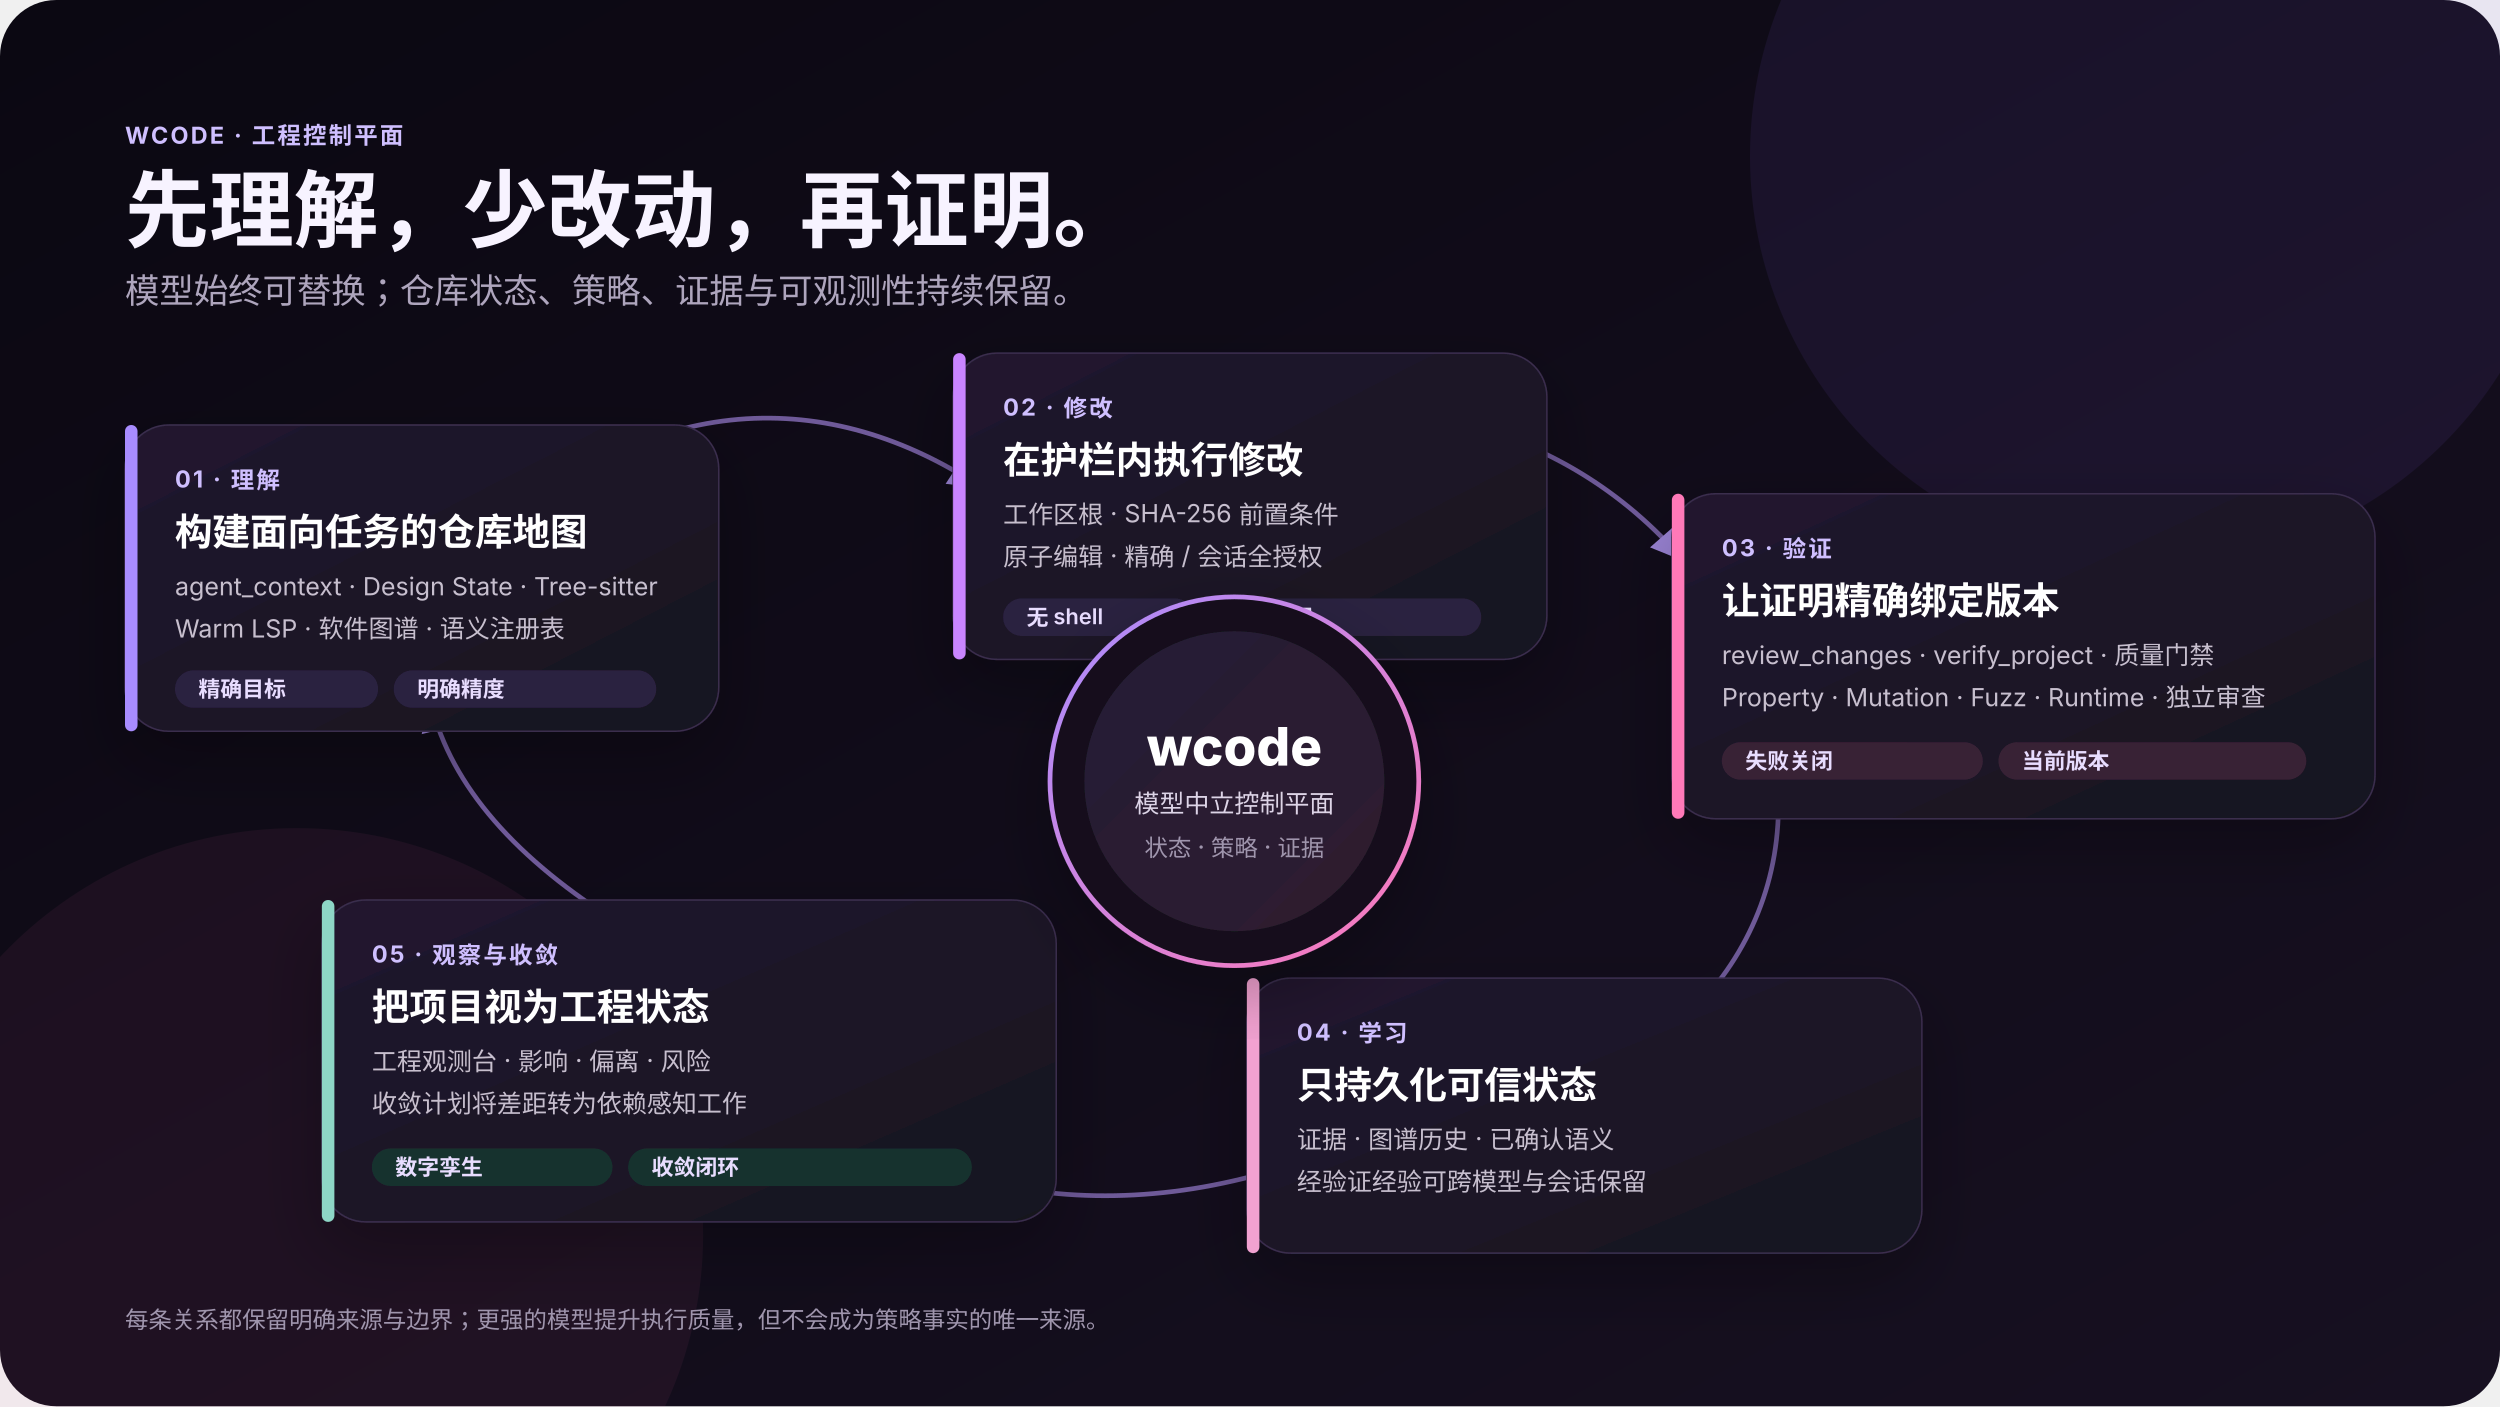
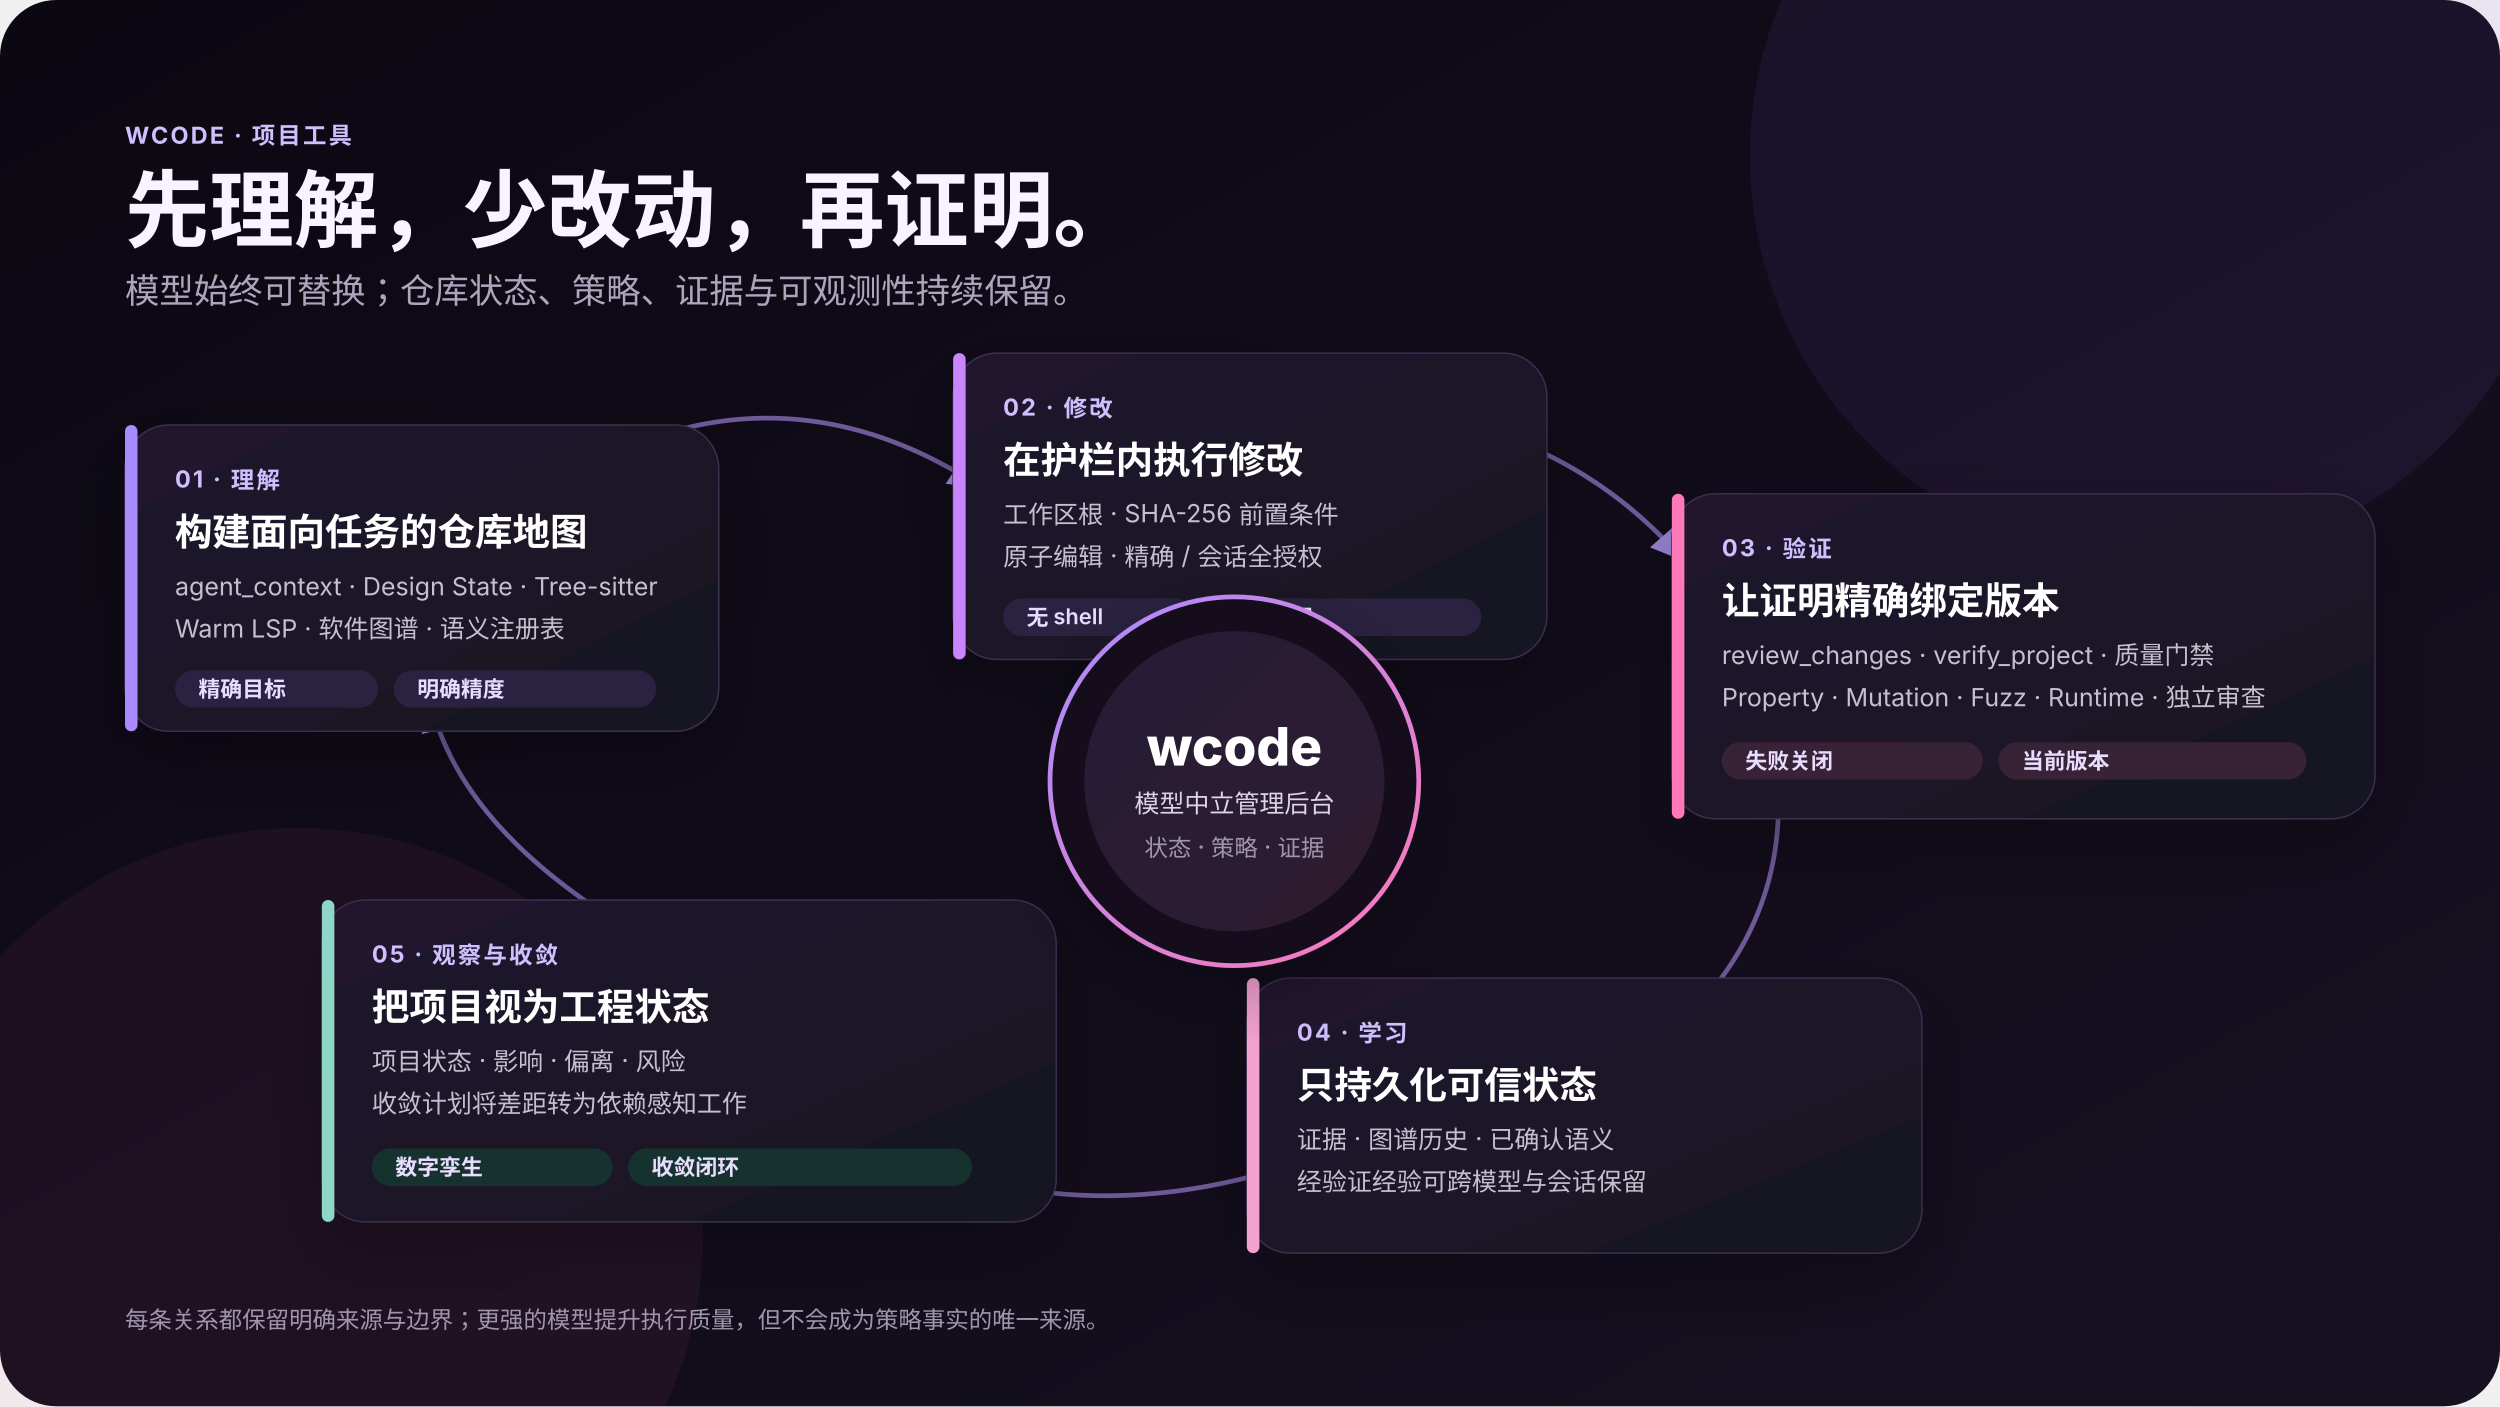
<svg xmlns="http://www.w3.org/2000/svg" width="1600" height="900" viewBox="0 0 1600 900" role="img" aria-labelledby="title desc">
  <defs>
    <linearGradient id="bg" x1="0" y1="0" x2="1" y2="1">
      <stop offset="0" stop-color="#0b0812" />
      <stop offset="1" stop-color="#171021" />
    </linearGradient>
    <linearGradient id="accent" x1="0" y1="0" x2="1" y2="1">
      <stop offset="0" stop-color="#a88cff" />
      <stop offset="1" stop-color="#ff79b8" />
    </linearGradient>
    <linearGradient id="soft" x1="0" y1="0" x2="1" y2="1">
      <stop offset="0" stop-color="#21192f" />
      <stop offset="1" stop-color="#17131f" />
    </linearGradient>
    <filter id="shadow" x="-20%" y="-20%" width="140%" height="140%">
      <feDropShadow dx="0" dy="18" stdDeviation="22" flood-color="#000" flood-opacity=".26" />
    </filter>
    <marker id="arrow" viewBox="0 0 10 10" refX="8" refY="5" markerWidth="7" markerHeight="7" orient="auto-start-reverse">
      <path d="M0 0L10 5L0 10Z" fill="#9a83d4" />
    </marker>
    <style>.title{font:700 54px ui-sans-serif,-apple-system,BlinkMacSystemFont,"Segoe UI","PingFang SC","Microsoft YaHei",sans-serif;fill:#f7f3ff}.sub{font:400 22px ui-sans-serif,-apple-system,BlinkMacSystemFont,"Segoe UI","PingFang SC","Microsoft YaHei",sans-serif;fill:#aea5bd}.eyebrow{font:700 15px ui-sans-serif,-apple-system,BlinkMacSystemFont,"Segoe UI","PingFang SC","Microsoft YaHei",sans-serif;fill:#cfbfff;letter-spacing:1.4px}.stage{font:700 24px ui-sans-serif,-apple-system,BlinkMacSystemFont,"Segoe UI","PingFang SC","Microsoft YaHei",sans-serif;fill:#fff}.copy{font:400 16px ui-sans-serif,-apple-system,BlinkMacSystemFont,"Segoe UI","PingFang SC","Microsoft YaHei",sans-serif;fill:#c7bfce}.chip{font:600 14px ui-sans-serif,-apple-system,BlinkMacSystemFont,"Segoe UI","PingFang SC","Microsoft YaHei",sans-serif;fill:#e8ddff}.center{font:800 34px ui-sans-serif,-apple-system,BlinkMacSystemFont,"Segoe UI",sans-serif;fill:#fff}.center2{font:500 16px ui-sans-serif,-apple-system,BlinkMacSystemFont,"Segoe UI","PingFang SC","Microsoft YaHei",sans-serif;fill:#ddd4e7}.small{font:500 15px ui-sans-serif,-apple-system,BlinkMacSystemFont,"Segoe UI","PingFang SC","Microsoft YaHei",sans-serif;fill:#9f95ad}</style>
  </defs>
  <rect width="1600" height="900" rx="36" fill="url(#bg)" />
  <circle cx="1380" cy="100" r="260" fill="#8d62ff" opacity=".08" />
  <circle cx="190" cy="790" r="260" fill="#ff67ae" opacity=".06" />
-   <text x="80" y="92" class="eyebrow">WCODE · 工程控制平面</text>
+   <text x="80" y="92" class="eyebrow">WCODE · 项目工具</text>
  <text x="80" y="154" class="title">先理解，少改动，再证明。</text>
  <text x="80" y="194" class="sub">模型始终可替换；仓库状态、策略、证据与可观测性持续保留。</text>
  <path d="M310 350 C410 252 525 245 625 310" fill="none" stroke="#6f5a99" stroke-width="3" marker-end="url(#arrow)" />
  <path d="M742 286 C865 238 994 264 1075 356" fill="none" stroke="#6f5a99" stroke-width="3" marker-end="url(#arrow)" />
  <path d="M1132 466 C1160 580 1090 675 980 707" fill="none" stroke="#6f5a99" stroke-width="3" marker-end="url(#arrow)" />
  <path d="M855 735 C714 792 580 766 490 678" fill="none" stroke="#6f5a99" stroke-width="3" marker-end="url(#arrow)" />
  <path d="M398 592 C330 550 289 503 276 451" fill="none" stroke="#6f5a99" stroke-width="3" marker-end="url(#arrow)" />
  <g filter="url(#shadow)">
    <rect x="80" y="272" width="380" height="196" rx="28" fill="url(#soft)" stroke="#3a2d4d" />
    <rect x="80" y="272" width="8" height="196" rx="4" fill="#a88cff" />
    <text x="112" y="312" class="eyebrow">01 · 理解</text>
    <text x="112" y="349" class="stage">构建面向任务的仓库地图</text>
    <text x="112" y="381" class="copy">agent_context · Design State · Tree-sitter</text>
    <text x="112" y="408" class="copy">Warm LSP · 软件图谱 · 语义注册表</text>
    <rect x="112" y="429" width="130" height="24" rx="12" fill="#2b2140" />
    <text x="127" y="446" class="chip">精确目标</text>
    <rect x="252" y="429" width="168" height="24" rx="12" fill="#2b2140" />
    <text x="267" y="446" class="chip">明确精度</text>
    <rect x="610" y="226" width="380" height="196" rx="28" fill="url(#soft)" stroke="#3a2d4d" />
    <rect x="610" y="226" width="8" height="196" rx="4" fill="#c985ff" />
    <text x="642" y="266" class="eyebrow">02 · 修改</text>
    <text x="642" y="303" class="stage">在护栏内执行修改</text>
    <text x="642" y="335" class="copy">工作区根 · SHA-256 前置条件</text>
    <text x="642" y="362" class="copy">原子编辑 · 精确 / 会话全授权</text>
    <rect x="642" y="383" width="122" height="24" rx="12" fill="#2b2140" />
    <text x="657" y="400" class="chip">无 shell</text>
    <rect x="774" y="383" width="174" height="24" rx="12" fill="#2b2140" />
    <text x="789" y="400" class="chip">有界写入</text>
    <rect x="1070" y="316" width="450" height="208" rx="28" fill="url(#soft)" stroke="#3a2d4d" />
    <rect x="1070" y="316" width="8" height="208" rx="4" fill="#ff79b8" />
    <text x="1102" y="356" class="eyebrow">03 · 验证</text>
    <text x="1102" y="393" class="stage">让证明精确绑定版本</text>
    <text x="1102" y="425" class="copy">review_changes · verify_project · 质量门禁</text>
    <text x="1102" y="452" class="copy">Property · Mutation · Fuzz · Runtime · 独立审查</text>
    <rect x="1102" y="475" width="167" height="24" rx="12" fill="#392236" />
    <text x="1117" y="492" class="chip">失败关闭</text>
    <rect x="1279" y="475" width="197" height="24" rx="12" fill="#392236" />
    <text x="1294" y="492" class="chip">当前版本</text>
    <rect x="798" y="626" width="432" height="176" rx="28" fill="url(#soft)" stroke="#3a2d4d" />
    <rect x="798" y="626" width="8" height="176" rx="4" fill="#f2a2d1" />
    <text x="830" y="666" class="eyebrow">04 · 学习</text>
    <text x="830" y="703" class="stage">只持久化可信状态</text>
    <text x="830" y="735" class="copy">证据 · 图谱历史 · 已确认语义</text>
    <text x="830" y="762" class="copy">经验证经验可跨模型与会话保留</text>
    <rect x="206" y="576" width="470" height="206" rx="28" fill="url(#soft)" stroke="#3a2d4d" />
    <rect x="206" y="576" width="8" height="206" rx="4" fill="#8ed6c6" />
    <text x="238" y="616" class="eyebrow">05 · 观察与收敛</text>
    <text x="238" y="653" class="stage">把项目视为工程状态</text>
-     <text x="238" y="685" class="copy">工程观测台 · 影响 · 偏离 · 风险</text>
+     <text x="238" y="685" class="copy">项目状态 · 影响 · 偏离 · 风险</text>
    <text x="238" y="712" class="copy">收敛计划将差距转为依赖感知工作</text>
    <rect x="238" y="735" width="154" height="24" rx="12" fill="#18322f" />
    <text x="253" y="752" class="chip">数字孪生</text>
    <rect x="402" y="735" width="220" height="24" rx="12" fill="#18322f" />
    <text x="417" y="752" class="chip">收敛闭环</text>
  </g>
  <g filter="url(#shadow)">
    <circle cx="790" cy="500" r="118" fill="#130f1b" stroke="url(#accent)" stroke-width="3" />
    <circle cx="790" cy="500" r="96" fill="url(#accent)" opacity=".12" />
    <text x="790" y="490" text-anchor="middle" class="center">wcode</text>
-     <text x="790" y="520" text-anchor="middle" class="center2">模型中立控制平面</text>
+     <text x="790" y="520" text-anchor="middle" class="center2">模型中立管理后台</text>
    <text x="790" y="548" text-anchor="middle" class="small">状态 · 策略 · 证据</text>
  </g>
  <text x="80" y="850" class="small">每条关系都保留明确来源与边界；更强的模型提升执行质量，但不会成为策略事实的唯一来源。</text>
</svg>
